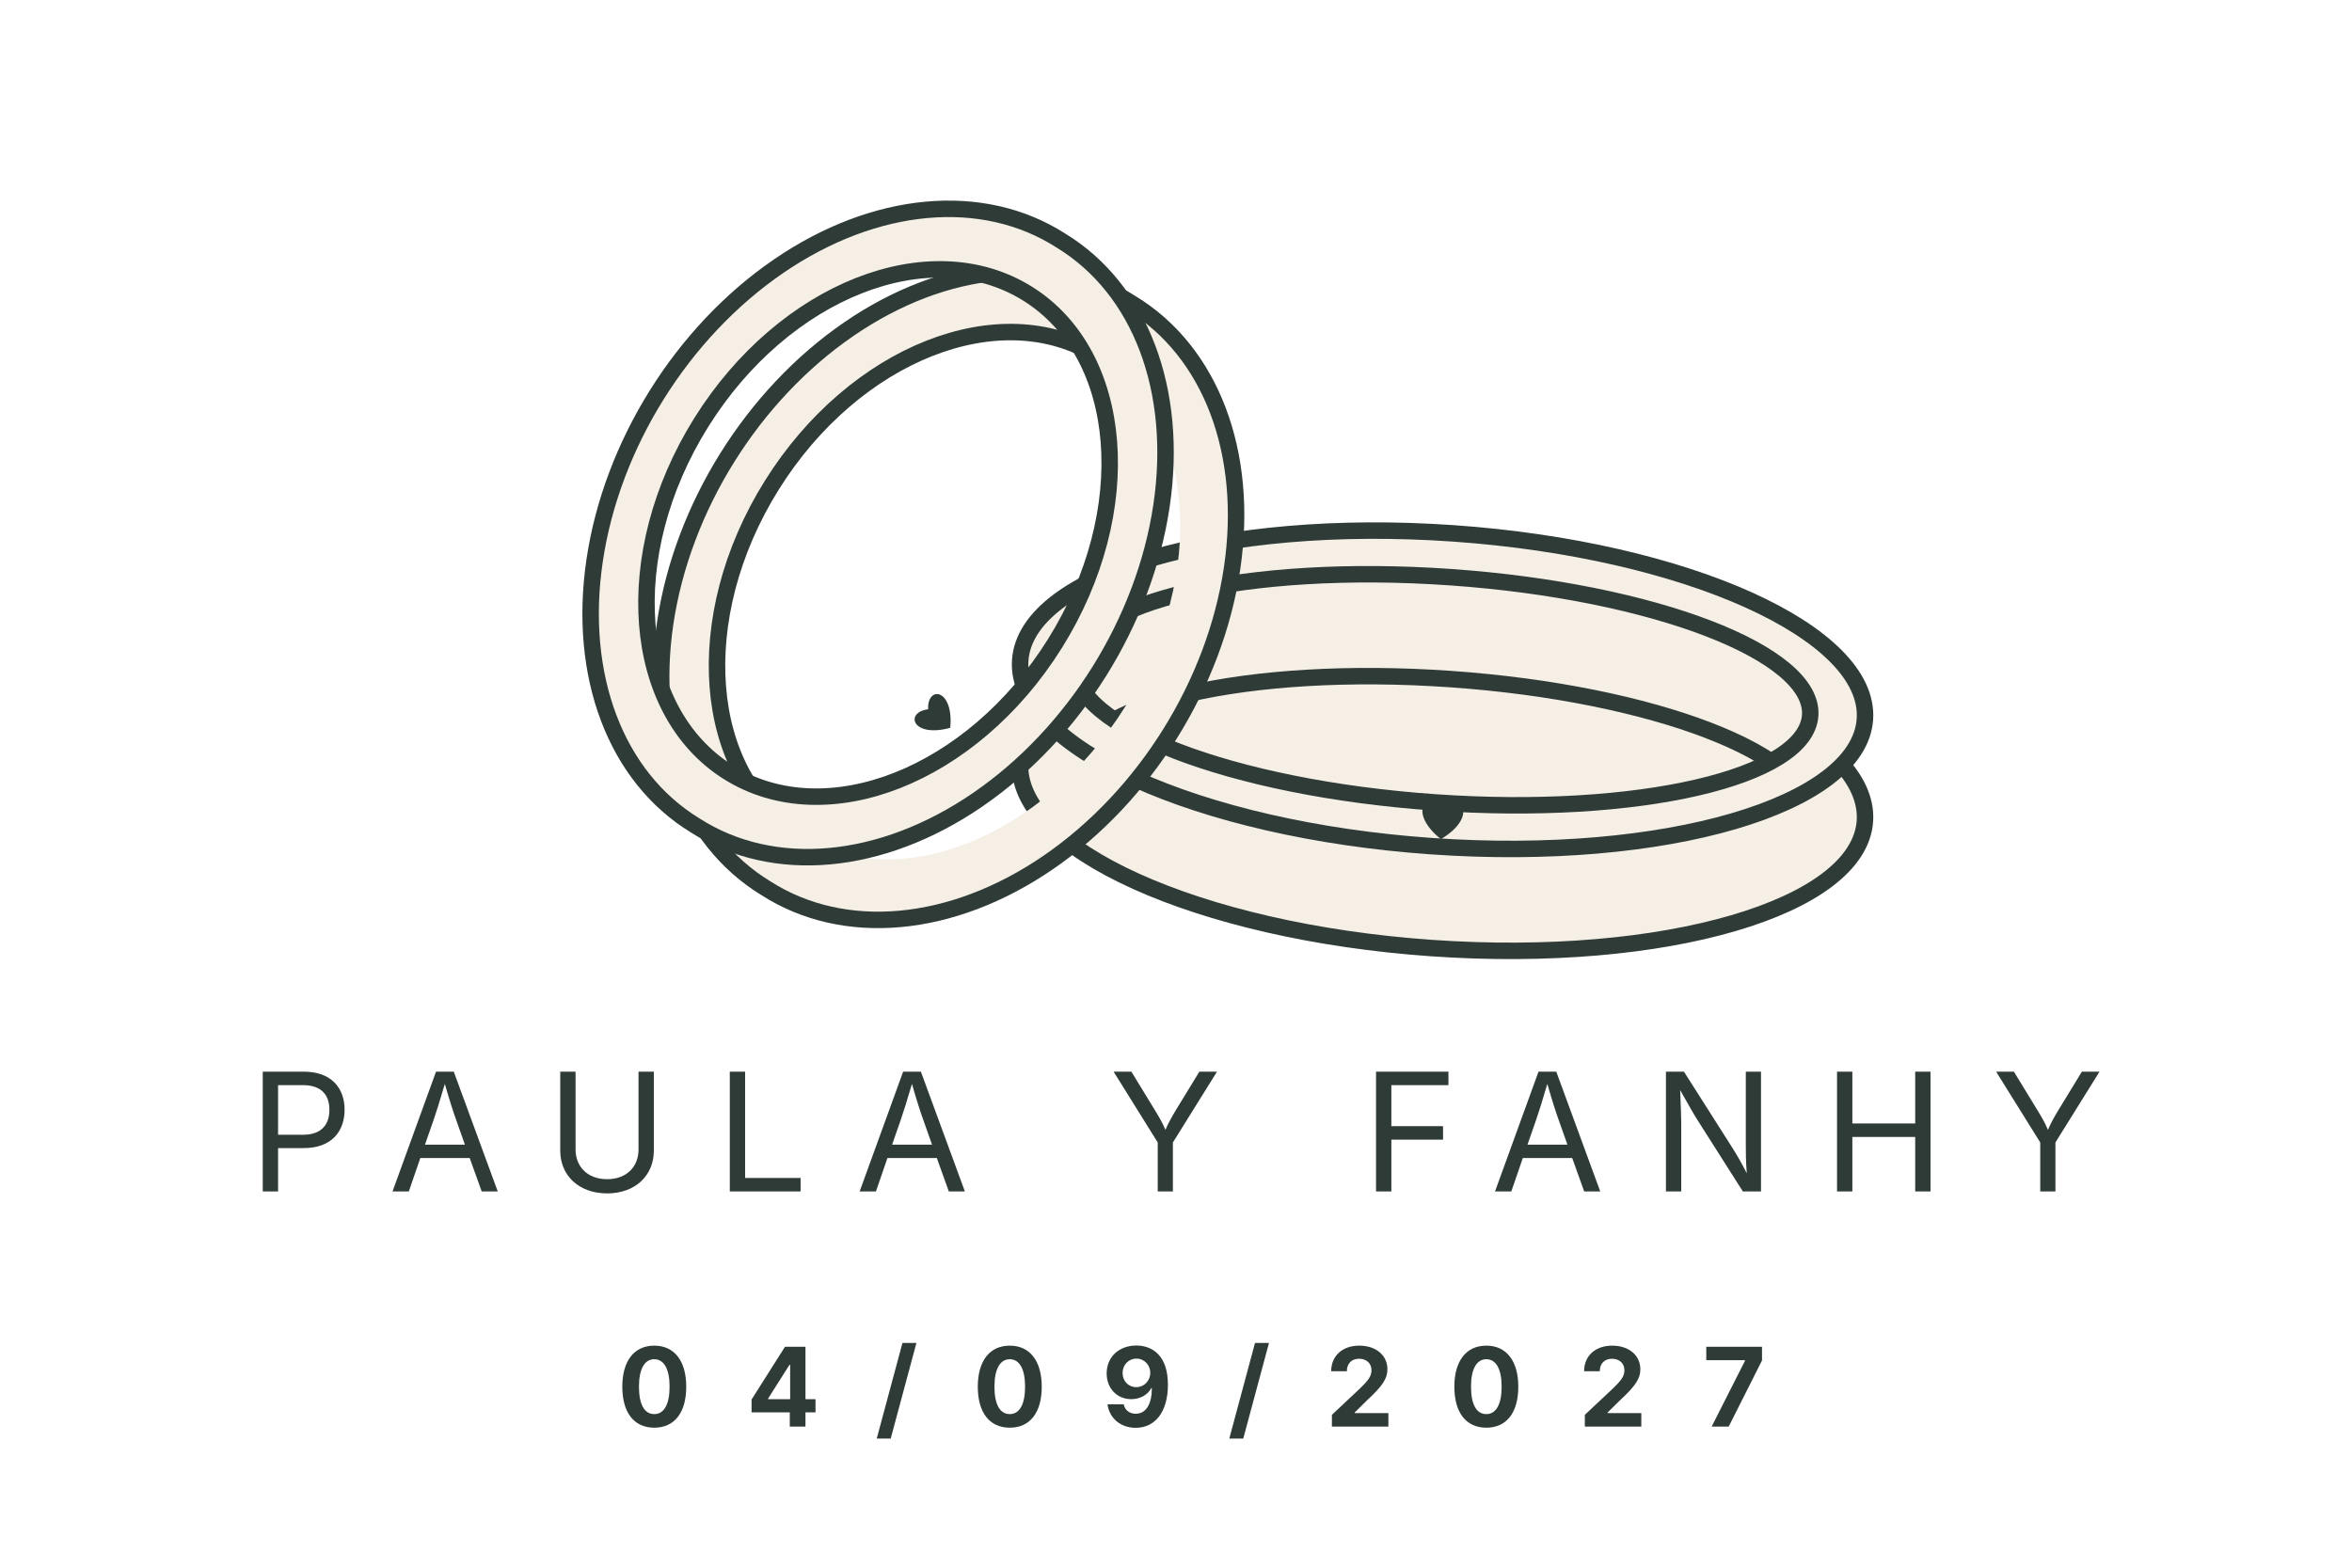
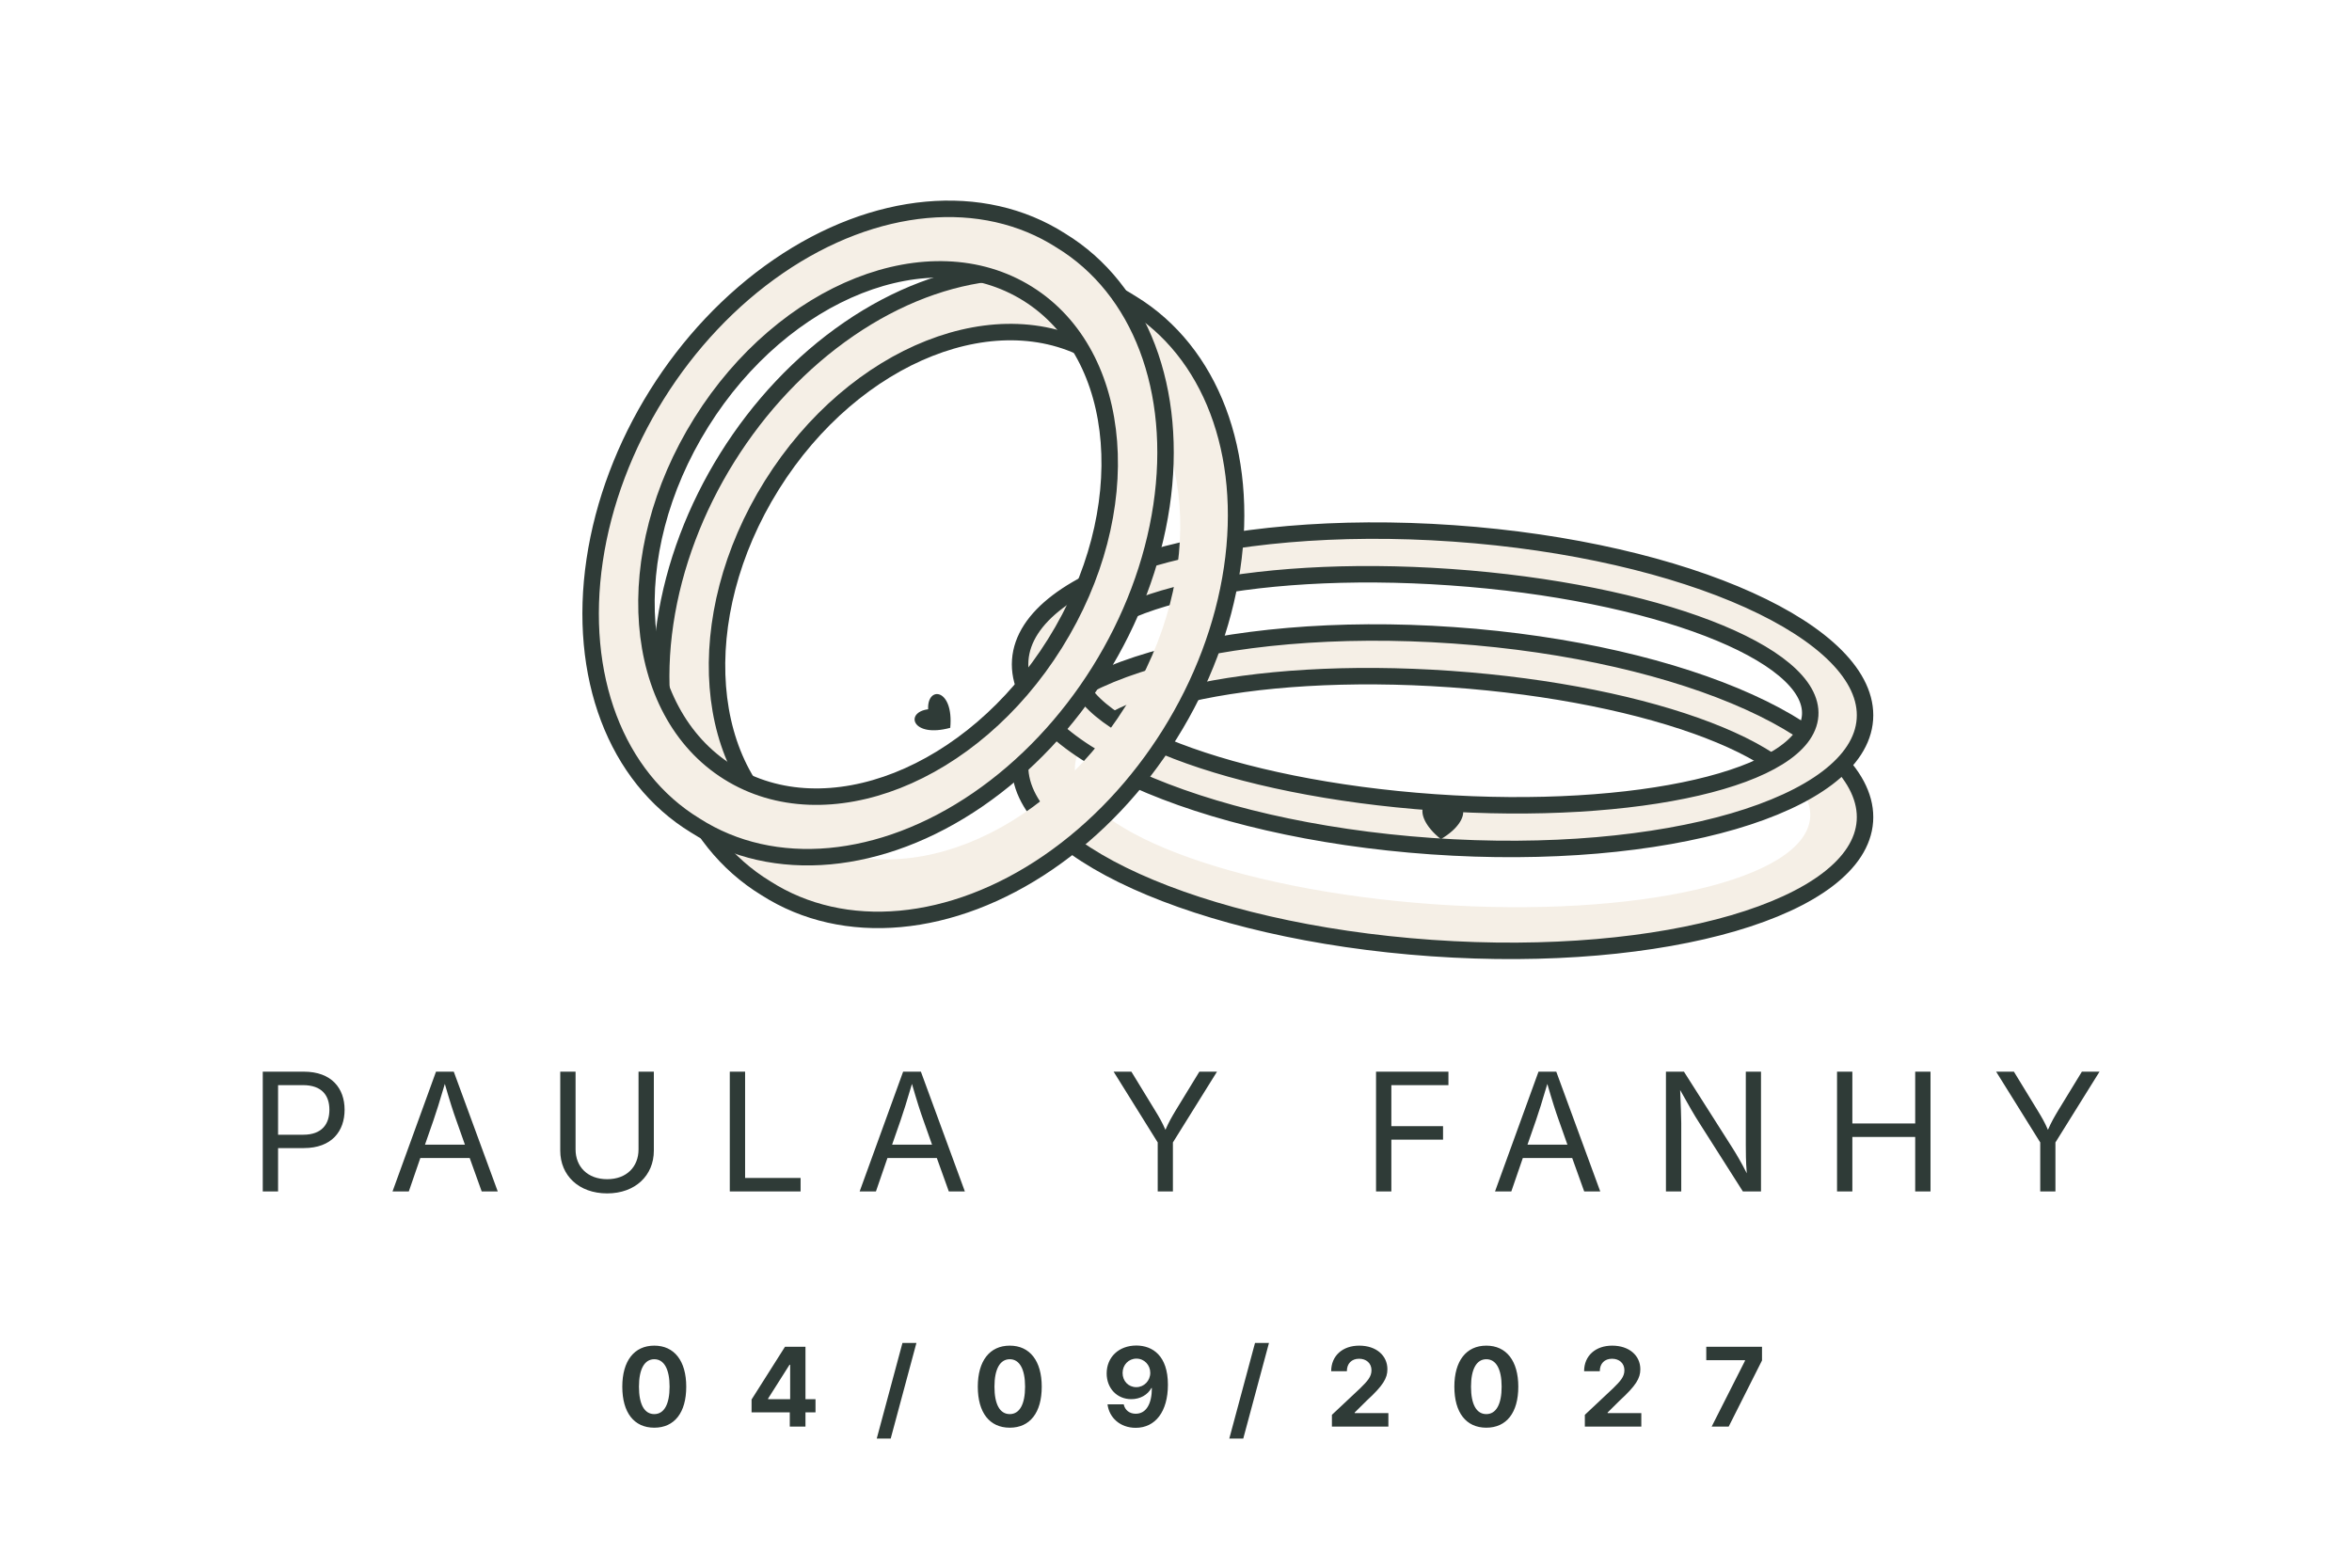
<svg xmlns="http://www.w3.org/2000/svg" viewBox="0 0 300 200" role="img" aria-label="Paula y Fanhy · 04/09/2027">
  <g>
-     <path d="M237.87,104.77 A54.00,20.00 4 1 1 130.13,97.23 A54.00,20.00 4 1 1 237.87,104.77Z" fill="#F5EFE6" stroke="#2f3b37" stroke-width="2.1" stroke-linejoin="round" />
-     <path d="M237.87,91.77 A54.00,20.00 4 1 1 130.13,84.23 A54.00,20.00 4 1 1 237.87,91.77Z" fill="#F5EFE6" stroke="#2f3b37" stroke-width="2.1" stroke-linejoin="round" />
-     <path d="M230.89,91.28 A47.00,14.40 4 1 1 137.11,84.72 A47.00,14.40 4 1 1 230.89,91.28Z" fill="#F5EFE6" stroke="#2f3b37" stroke-width="2.1" stroke-linejoin="round" />
+     <path d="M237.87,104.77 A54.00,20.00 4 1 1 130.13,97.23 A54.00,20.00 4 1 1 237.87,104.77Z M230.89,104.28 A47.00,14.40 4 1 1 137.11,97.72 A47.00,14.40 4 1 1 230.89,104.28Z" fill="#F5EFE6" fill-rule="evenodd" />
+     <path d="M237.87,104.77 A54.00,20.00 4 1 1 130.13,97.23 A54.00,20.00 4 1 1 237.87,104.77Z" fill="none" stroke="#2f3b37" stroke-width="2.1" stroke-linejoin="round" />
+     <path d="M237.87,91.77 A54.00,20.00 4 1 1 130.13,84.23 A54.00,20.00 4 1 1 237.87,91.77Z M230.89,91.28 A47.00,14.40 4 1 1 137.11,84.72 A47.00,14.40 4 1 1 230.89,91.28Z" fill="#F5EFE6" fill-rule="evenodd" stroke="#2f3b37" stroke-width="2.1" stroke-linejoin="round" />
    <clipPath id="qR">
      <path d="M230.89,91.28 A47.00,14.40 4 1 1 137.11,84.72 A47.00,14.40 4 1 1 230.89,91.28Z" />
    </clipPath>
    <path d="M230.89,104.28 A47.00,14.40 4 1 1 137.11,97.72 A47.00,14.40 4 1 1 230.89,104.28Z" fill="none" stroke="#2f3b37" stroke-width="2.1" stroke-linejoin="round" clip-path="url(#qR)" />
    <path d="M144.32,38.69 A44.00,33.00 -58 1 1 97.68,113.31 A44.00,33.00 -58 1 1 144.32,38.69Z M140.08,45.47 A36.00,26.60 -58 1 1 101.92,106.53 A36.00,26.60 -58 1 1 140.08,45.47Z" fill="#F5EFE6" fill-rule="evenodd" />
    <path d="M144.32,38.69 A44.00,33.00 -58 1 1 97.68,113.31 A44.00,33.00 -58 1 1 144.32,38.69Z" fill="none" stroke="#2f3b37" stroke-width="2.1" stroke-linejoin="round" />
    <path d="M135.32,30.69 A44.00,33.00 -58 1 1 88.68,105.31 A44.00,33.00 -58 1 1 135.32,30.69Z M131.08,37.47 A36.00,26.60 -58 1 1 92.92,98.53 A36.00,26.60 -58 1 1 131.08,37.47Z" fill="#F5EFE6" fill-rule="evenodd" stroke="#2f3b37" stroke-width="2.1" stroke-linejoin="round" />
    <clipPath id="qL">
      <path d="M131.08,37.47 A36.00,26.60 -58 1 1 92.92,98.53 A36.00,26.60 -58 1 1 131.08,37.47Z" />
    </clipPath>
    <path d="M140.08,45.47 A36.00,26.60 -58 1 1 101.92,106.53 A36.00,26.60 -58 1 1 140.08,45.47Z" fill="none" stroke="#2f3b37" stroke-width="2.1" stroke-linejoin="round" clip-path="url(#qL)" />
    <path d="M184,107.06 C179.58,104 181.62,100.94 184,103.15 C186.38,100.94 188.42,104 184,107.06Z" fill="#2f3b37" transform="rotate(4 184 104)" />
    <path d="M119,93.88 C114.84,91 116.76,88.12 119,90.2 C121.24,88.12 123.16,91 119,93.88Z" fill="#2f3b37" transform="rotate(-50 119 91)" />
  </g>
  <text x="150" y="152" text-anchor="middle" style="font-family:Inter,sans-serif;font-weight:400;font-size:21px;letter-spacing:6px;fill:#2f3b37">PAULA Y FANHY</text>
  <text x="152" y="182" text-anchor="middle" style="font-family:Inter,sans-serif;font-weight:700;font-size:14px;letter-spacing:7px;fill:#2f3b37">04/09/2027</text>
</svg>
